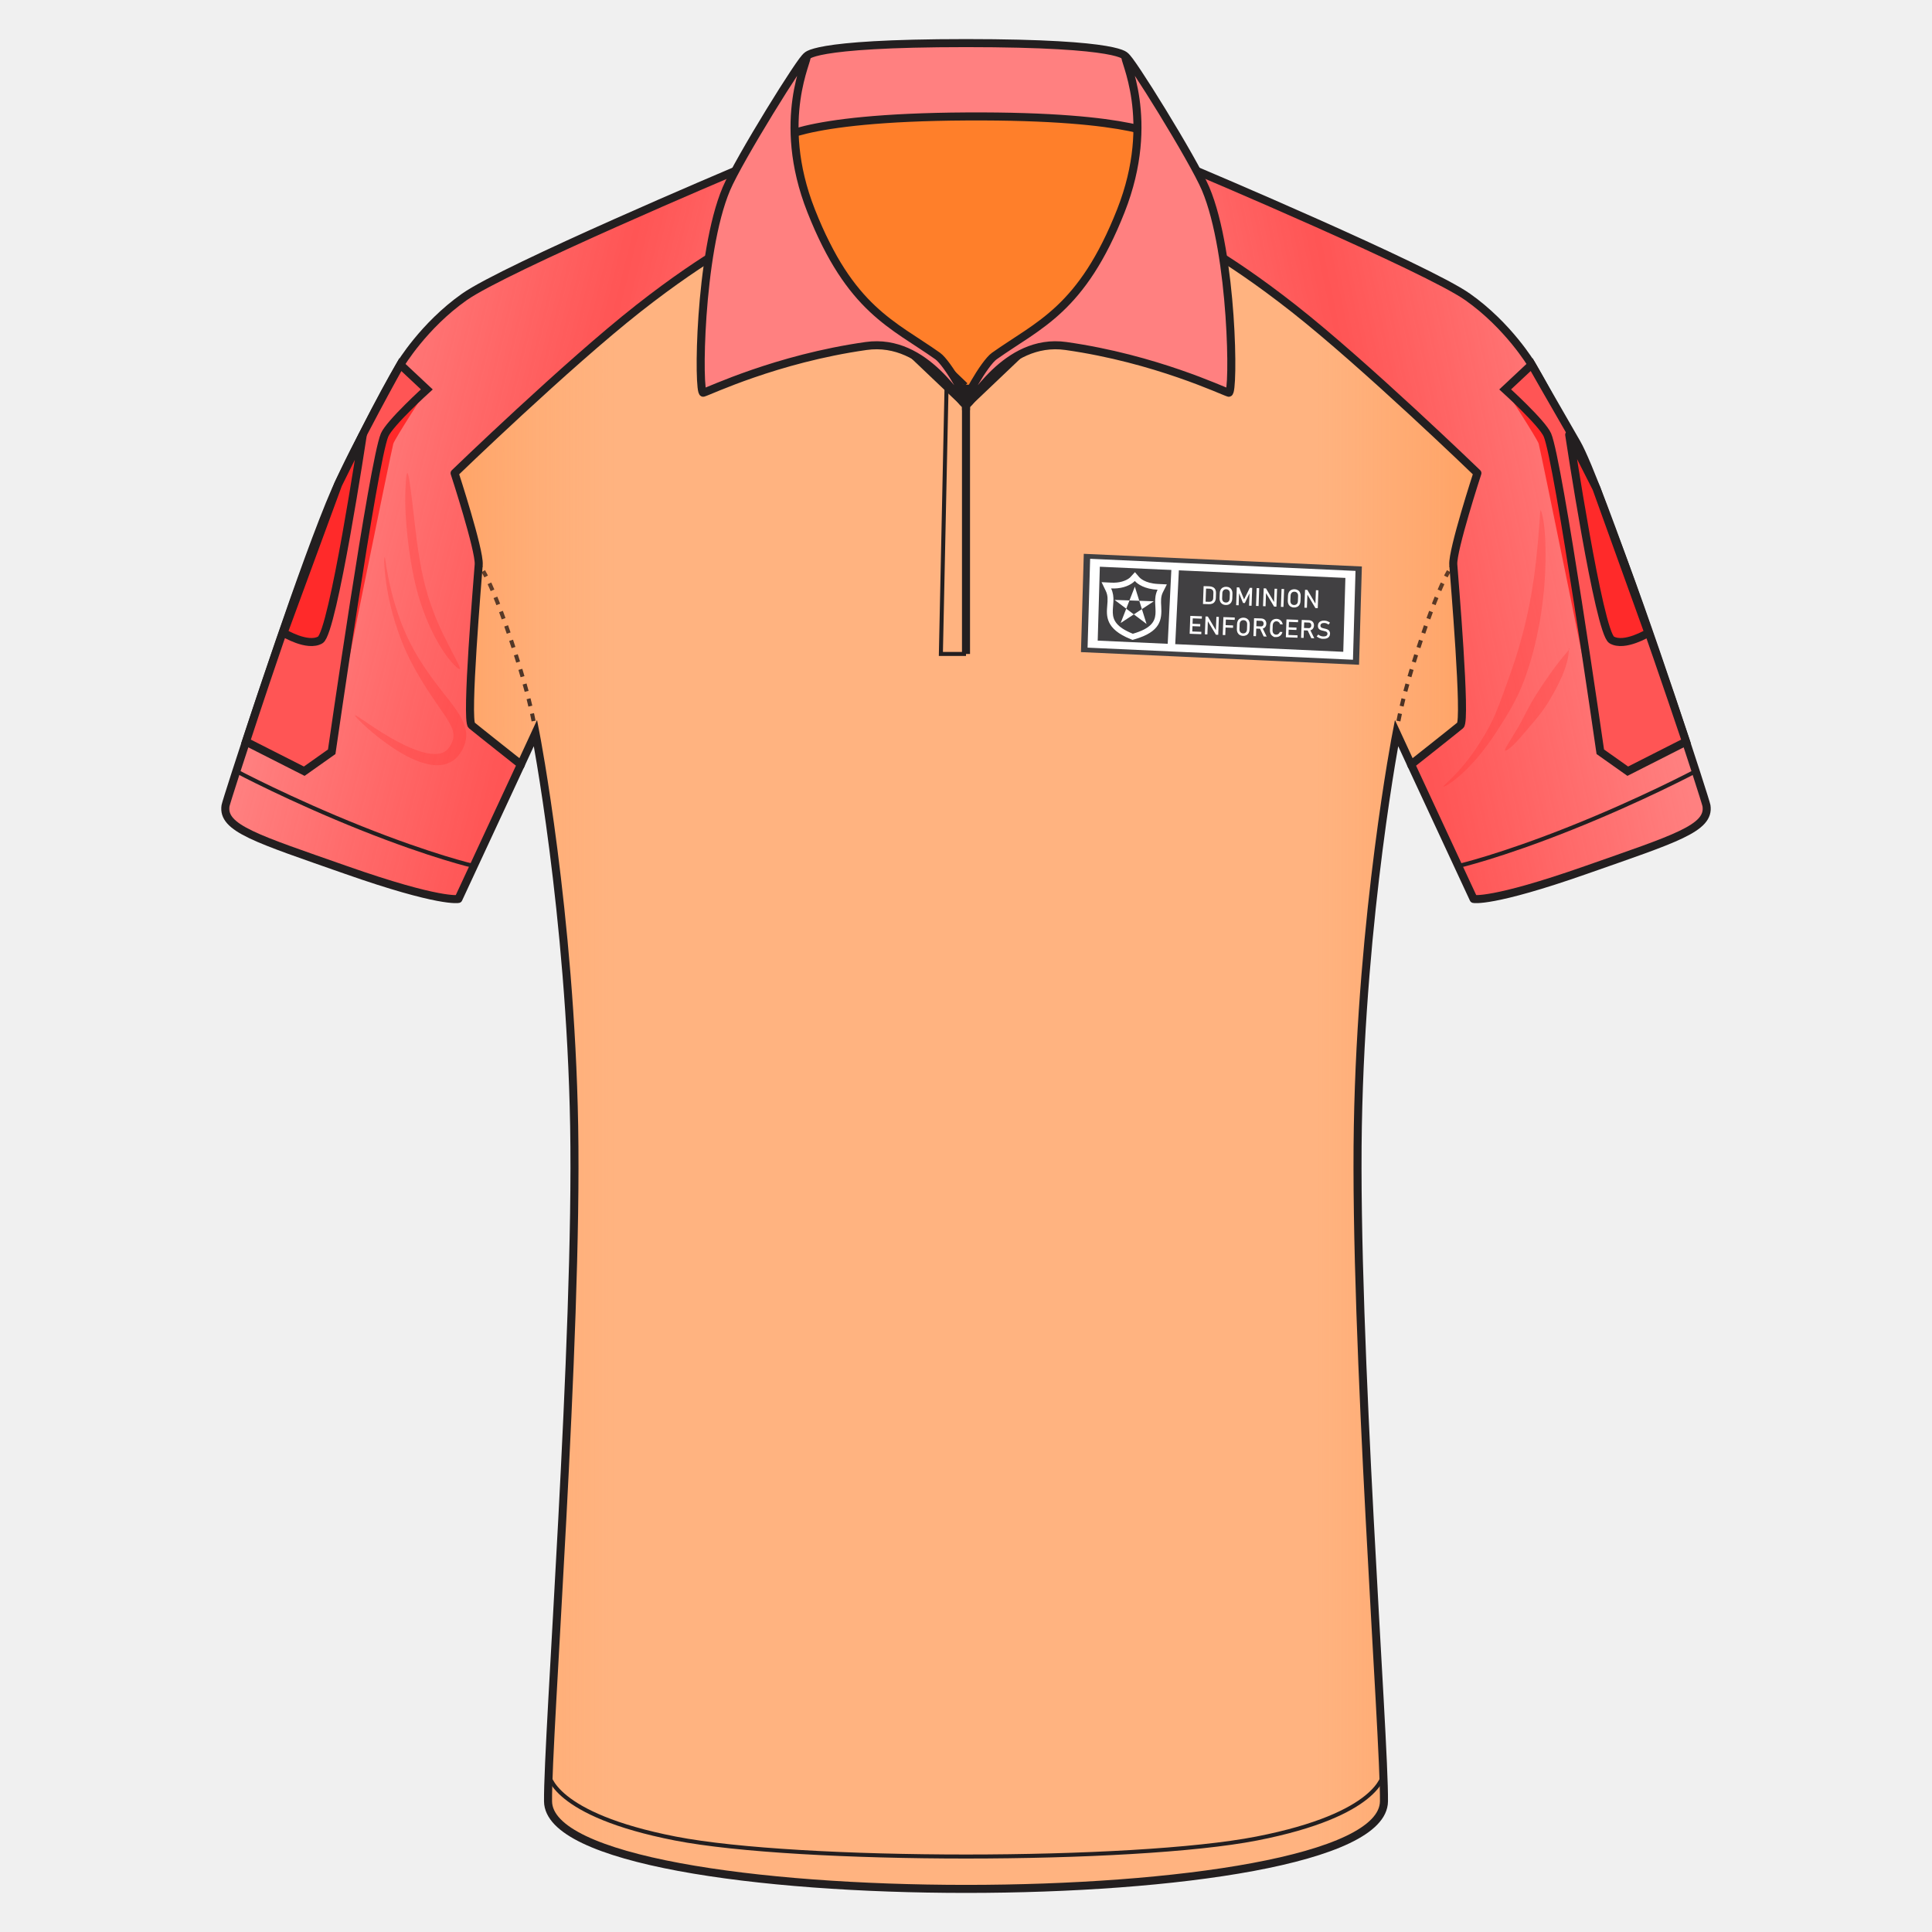
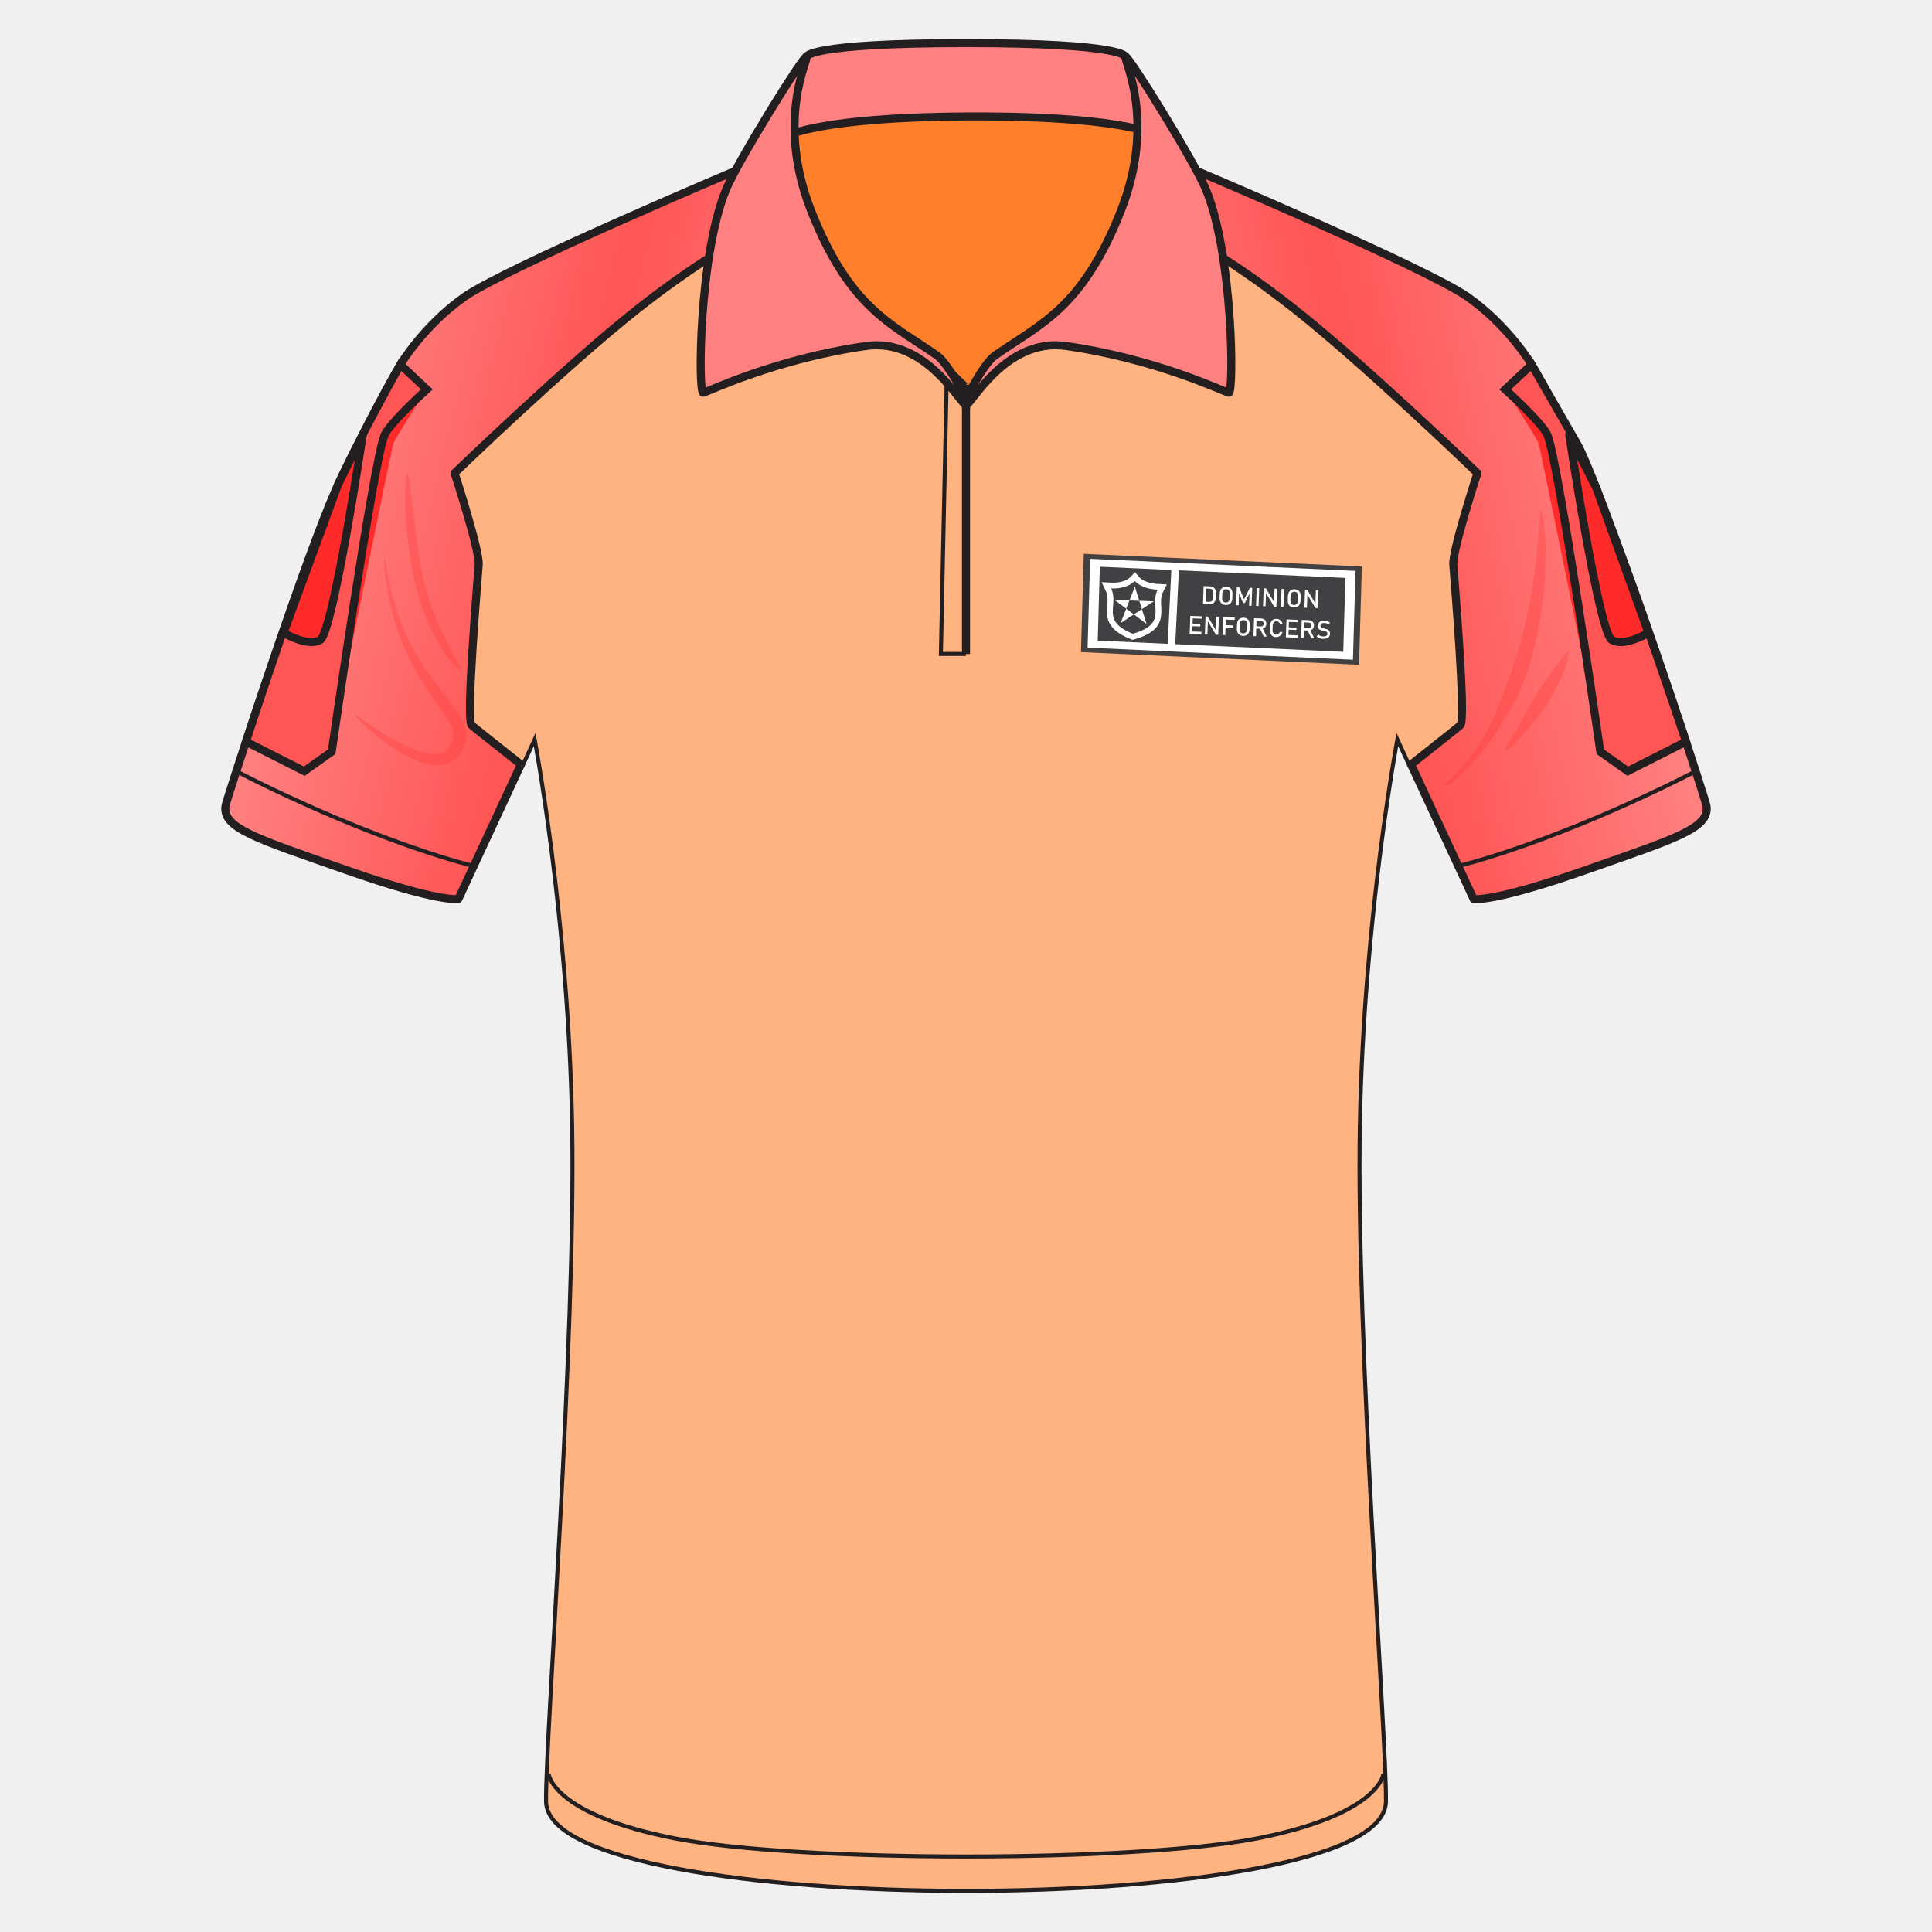
<svg xmlns="http://www.w3.org/2000/svg" xmlns:xlink="http://www.w3.org/1999/xlink" viewBox="0 0 256 256">
  <defs>
    <linearGradient id="innoGrad2">
      <stop offset="0" stop-color="#ff2a2a" stop-opacity="0" />
      <stop offset=".5" stop-color="#ff2a2a" stop-opacity=".502" />
      <stop offset="1" stop-color="#ff2a2a" stop-opacity="0" />
    </linearGradient>
    <linearGradient id="innoGrad1">
      <stop offset="0" stop-color="#ff7f2a" stop-opacity=".502" />
      <stop offset=".2" stop-color="#f95" stop-opacity="0" />
      <stop offset=".8" stop-color="#ff8b3f" stop-opacity="0" />
      <stop offset="1" stop-color="#ff7f2a" stop-opacity=".502" />
    </linearGradient>
    <linearGradient id="linearGradient905" x1="55.069" x2="200.933" y1="137.622" y2="137.622" gradientUnits="userSpaceOnUse" xlink:href="#innoGrad1" />
    <linearGradient id="linearGradient941" x1="40.333" x2="101.486" y1="93.566" y2="108.715" gradientUnits="userSpaceOnUse" xlink:href="#innoGrad2" />
    <linearGradient id="linearGradient970" x1="154.131" x2="215.091" y1="105.455" y2="92.799" gradientUnits="userSpaceOnUse" xlink:href="#innoGrad2" />
  </defs>
-   <g stroke="#231f20" stroke-linejoin="round" stroke-miterlimit="10">
-     <path fill="#ff7f2a" stroke-width="1.065" d="M154.227 18.359l-26.309 50.456-25.367-49.964 6.545-7.681h38.34z" />
-     <path fill="#ff8080" stroke-width="1.065" d="M106.855 7.507s.082-1.795 21.145-1.795 21.145 1.795 21.145 1.795l5.082 10.852s-3.377-3.055-26.145-2.929c-22.768.126-25.531 3.42-25.531 3.42z" />
-   </g>
  <g>
-     <path fill="#ffb380" d="M128 53.638l-28.363-26.98-10.156 3.117-29.643 17.473-8.875 56.447 18.06-2.396 1.932-4.178S75.58 121 76.079 149.225c.499 28.227-3.551 81.07-3.46 89.463.166 15.466 110.596 15.469 110.763 0 .09-8.393-3.961-61.236-3.461-89.463.499-28.226 5.126-52.104 5.126-52.104l1.93 4.178 18.062 2.396-8.877-56.447-29.643-17.474-10.156-3.117z" />
+     <path fill="#ff7f2a" stroke="#231f20" stroke-linejoin="round" stroke-miterlimit="10" stroke-width="1.065" d="M147.437 11.17l6.79 7.189-26.309 50.456-25.367-49.964 6.545-7.681z" />
+     <path fill="#ff8080" stroke="#231f20" stroke-linejoin="round" stroke-miterlimit="10" stroke-width="1.065" d="M106.855 7.507s.082-1.795 21.145-1.795 21.145 1.795 21.145 1.795l5.082 10.852s-3.377-3.055-26.145-2.929c-22.768.126-25.531 3.42-25.531 3.42z" />
+     <path fill="url(#linearGradient905)" stroke="#231f20" stroke-miterlimit="10" d="M128 58l-26.631-25.333-9.536 2.927L64 52l-8.333 53 16.958-2.25 1.813-3.922s4.344 22.419 4.812 48.922c.468 26.503-3.335 76.119-3.25 84 .157 14.521 103.843 14.524 104 0 .085-7.881-3.719-57.497-3.25-84 .469-26.503 4.813-48.922 4.813-48.922l1.813 3.922 16.959 2.25L192 52l-27.833-16.407-9.536-2.927z" transform="matrix(1.06504 0 0 1.06504 -8.325 -8.134)" />
+     <g>
+       <g fill="none" stroke="#231f20" stroke-miterlimit="10" stroke-width=".5">
+         <path stroke-width=".533" d="M70.955 97.121s-.016-.17-.07-.522" />
+         <path stroke-dasharray="1.01,1.01" stroke-width=".533" d="M70.701 95.541c-.355-1.847-1.181-5.378-3.052-10.928-1.8-5.34-2.97-7.811-3.61-8.93" />
+         <path stroke-width=".533" d="M63.756 75.222c-.22-.331-.324-.416-.324-.416" />
+       </g>
+     </g>
    <g>
      <g fill="none" stroke="#231f20" stroke-miterlimit="10" stroke-width=".5">
        <path stroke-width=".533" d="M185.047 97.121s.016-.17.069-.522" />
        <path stroke-dasharray="1.01,1.01" stroke-width=".533" d="M185.3 95.541c.355-1.847 1.18-5.378 3.051-10.928 1.8-5.34 2.97-7.811 3.612-8.93" />
        <path stroke-width=".533" d="M192.244 75.222c.22-.331.324-.416.324-.416" />
      </g>
    </g>
-     <g>
-       <g fill="none" stroke="#231f20" stroke-miterlimit="10" stroke-width=".5">
-         <path stroke-width=".533" d="M70.955 97.121s-.016-.17-.07-.522" />
-         <path stroke-dasharray="1.01,1.01" stroke-width=".533" d="M70.701 95.541c-.355-1.847-1.181-5.378-3.052-10.928-1.8-5.34-2.97-7.811-3.61-8.93" />
-         <path stroke-width=".533" d="M63.756 75.222c-.22-.331-.324-.416-.324-.416" />
-       </g>
-     </g>
-     <path fill="url(#linearGradient905)" stroke="#231f20" stroke-miterlimit="10" d="M128 58l-26.631-25.333-9.536 2.927L64 52l-8.333 53 16.958-2.25 1.813-3.922s4.344 22.419 4.812 48.922c.468 26.503-3.335 76.119-3.25 84 .157 14.521 103.843 14.524 104 0 .085-7.881-3.719-57.497-3.25-84 .469-26.503 4.813-48.922 4.813-48.922l1.813 3.922 16.959 2.25L192 52l-27.833-16.407-9.536-2.927z" transform="matrix(1.06504 0 0 1.06504 -8.325 -8.134)" />
-     <path fill="#ff8080" d="M60.743 119.116l8.28-17.817S63.3 96.772 62.5 96.106c-.799-.665.799-19.392.932-21.3.133-1.909-3.195-12.115-3.195-12.115S75.155 48.276 84.6 40.857c9.445-7.42 15.038-9.91 15.038-9.91l-2.212-8.304s-30.487 12.888-35.9 16.706c-5.414 3.817-8.478 8.964-8.478 8.964s-5.616 9.402-10.384 21.368c-4.768 11.965-12.68 36.435-12.78 37.077-.467 2.996 4.085 4.346 15.975 8.52 12.514 4.392 14.884 3.838 14.884 3.838z" />
+     <path fill="#ffb380" d="M128 53.638l-28.363-26.98-10.156 3.117-29.643 17.473-8.875 56.447 18.06-2.396 1.932-4.178S75.58 121 76.079 149.225c.499 28.227-3.551 81.07-3.46 89.463.166 15.466 110.596 15.469 110.763 0 .09-8.393-3.961-61.236-3.461-89.463.499-28.226 5.126-52.104 5.126-52.104l1.93 4.178 18.062 2.396-8.877-56.447-29.643-17.474-10.156-3.117z" />
+   </g>
+   <g id="patternLayer">
+     <path fill="#ff8080" d="M97.426 22.643s-30.487 12.888-35.9 16.705c-5.414 3.817-8.477 8.964-8.477 8.964s-5.617 9.404-10.385 21.37c-4.768 11.965-12.681 36.434-12.781 37.076-.467 2.996 4.086 4.345 15.976 8.52 12.515 4.392 14.883 3.837 14.883 3.837l8.281-17.816S63.3 96.773 62.5 96.107c-.799-.665.799-19.392.932-21.3.133-1.909-3.196-12.116-3.196-12.116S75.155 48.276 84.6 40.857c9.444-7.419 15.039-9.91 15.039-9.91zm61.148 0l-2.21 8.304s5.593 2.491 15.036 9.91c9.444 7.42 24.364 21.834 24.364 21.834s-3.329 10.207-3.196 12.116c.133 1.908 1.73 20.635.932 21.3-.799.666-6.523 5.192-6.523 5.192l8.28 17.816s2.37.555 14.884-3.838c11.889-4.174 16.443-5.523 15.976-8.52-.1-.641-8.013-25.11-12.781-37.075-4.768-11.966-10.385-21.37-10.385-21.37s-3.062-5.147-8.476-8.964c-5.415-3.817-35.9-16.705-35.9-16.705z" />
+   </g>
+   <g>
    <path fill="#ff2a2a" fill-opacity=".251" d="M50.963 73.842c-.084.003-.095 1.78.37 4.415.215 1.222.533 2.63.996 4.132.534 1.736 1.248 3.612 2.23 5.475a46.899 46.899 0 0 0 2.623 4.362c.756 1.125 1.426 2.054 1.934 2.833l.105.162c.578.91.802 1.5.858 1.991.032.279.01.54-.062.802-.08.298-.229.616-.454.963-.274.42-.61.654-.985.785-.428.15-.952.181-1.554.105-1.249-.157-2.744-.76-4.25-1.551-1.382-.727-2.712-1.577-3.93-2.398-.91-.613-1.743-1.208-1.802-1.143-.066.075.652.816 1.477 1.557a31.507 31.507 0 0 0 3.73 2.878c1.45.943 3.053 1.77 4.54 2.066.723.144 1.503.181 2.247-.03a3.372 3.372 0 0 0 1.875-1.353c.309-.44.561-.91.712-1.418.137-.46.188-.94.132-1.448-.095-.872-.486-1.72-1.134-2.71a16.814 16.814 0 0 0-.12-.178c-.56-.834-1.306-1.747-2.115-2.784-.874-1.122-1.858-2.433-2.855-4.046a28.934 28.934 0 0 1-2.504-5.156 36.003 36.003 0 0 1-1.214-3.997c-.622-2.565-.766-4.317-.85-4.314zM53.988 62.691c-.152.002-.242 1.38-.27 2.241-.034.983-.026 2.013.03 3.11.045.904.139 2.177.326 3.739.167 1.403.526 4.01 1.183 6.49l.005.019c.88 3.312 2.196 6.011 3.364 7.817 1.152 1.782 2.18 2.651 2.31 2.544.129-.106-.496-1.24-1.436-3.052-.956-1.844-2.217-4.44-3.074-7.62l-.005-.018c-.64-2.381-1.01-4.953-1.192-6.326-.182-1.372-.354-2.951-.436-3.678a142.556 142.556 0 0 0-.373-3.06c-.113-.845-.298-2.208-.432-2.206z" />
    <path fill="url(#linearGradient941)" stroke="#231f20" stroke-linejoin="round" stroke-miterlimit="10" d="M64.85 119.479l7.775-16.729S67.25 98.5 66.5 97.875s.75-18.208.875-20c.125-1.792-3-11.375-3-11.375S78.382 52.965 87.25 45.999c8.868-6.966 14.12-9.304 14.12-9.304l-2.077-7.797S70.668 40.999 65.585 44.583C60.502 48.167 57.625 53 57.625 53s-5.273 8.828-9.75 20.063-11.906 34.21-12 34.813c-.438 2.813 3.836 4.081 15 8 11.75 4.124 13.975 3.603 13.975 3.603z" transform="matrix(1.06504 0 0 1.06504 -8.325 -8.134)" />
    <path fill="none" stroke="#231f20" stroke-miterlimit="10" stroke-width=".533" d="M128 50.976l-2.519-2.407-.81 38.085H128" />
    <path fill="#ff8080" stroke="#231f20" stroke-miterlimit="10" stroke-width="1.065" d="M128 53.638c-.62.177-5.192-8.933-13.247-7.79-11.893 1.685-20.86 6.015-21.57 6.193-.71.177-.573-18.417 3.066-27.026 1.624-3.843 10.163-17.595 10.606-17.508.443.088-4.172 8.253.62 20.413 5.175 13.13 10.882 15.078 16.775 19.259 1.305.926 4.372 6.282 3.75 6.46z" />
    <path fill="none" stroke="#231f20" stroke-miterlimit="10" stroke-width=".533" d="M31.313 102.187s7.139 3.788 16.542 7.543c9.403 3.756 14.916 5.02 14.916 5.02" />
    <path fill="#ff2a2a" d="M56.555 51.598s-4.201 6.47-4.438 7.189c-.236.718-7.653 37.298-7.653 37.298s4.81-35.258 6.498-38.453c1.688-3.195 5.593-6.034 5.593-6.034z" />
    <path fill="#f55" stroke="#231f20" stroke-miterlimit="10" stroke-width="1.065" d="M53.048 48.313l3.507 3.285s-4.9 4.443-5.592 6.035c-1.463 3.36-7.01 41.98-7.01 41.98l-3.64 2.575-7.722-3.916s7.848-24.132 11.874-33.33c2.577-5.89 8.583-16.629 8.583-16.629z" />
    <path fill="#ff2a2a" stroke="#231f20" stroke-linejoin="round" stroke-miterlimit="10" stroke-width="1.065" d="M42.443 84.79c1.686-.995 5.63-27.184 5.63-27.184l-3.27 6.577-7.226 19.663s3.18 1.94 4.866.944z" />
    <path fill="none" stroke="#231f20" stroke-miterlimit="10" stroke-width="1.065" d="M128 86.654V50.976" />
-     <path fill="#ff8080" d="M195.257 119.116l-8.28-17.817s5.724-4.527 6.523-5.193c.799-.665-.799-19.392-.932-21.3-.133-1.909 3.195-12.115 3.195-12.115s-14.92-14.415-24.363-21.834c-9.443-7.42-15.037-9.91-15.037-9.91l2.212-8.304s30.486 12.888 35.9 16.706c5.415 3.817 8.477 8.964 8.477 8.964s5.616 9.402 10.384 21.368c4.768 11.965 12.68 36.435 12.78 37.077.467 2.996-4.086 4.346-15.975 8.52-12.514 4.392-14.884 3.838-14.884 3.838z" />
    <path fill="#ff2a2a" fill-opacity=".251" d="M204.15 67.611c-.13.013-.09 1.894-.612 6.675-.593 5.417-1.704 10.213-3.398 14.955-.02.054-.04.108-.058.161-.952 2.648-1.733 4.993-2.739 6.87-3.047 5.684-6.19 7.788-6.087 7.955.1.165 3.512-1.752 7.1-7.36 1.18-1.844 2.592-4.001 3.619-6.774l.062-.168c1.713-4.703 2.665-10.25 2.748-15.562.083-5.372-.605-6.755-.635-6.752zM207.928 85.92c.147.021-.16.318-.84 1.144-.696.845-1.795 2.263-3.486 4.893l-.135.213c-1.037 1.654-1.624 3.045-2.223 4.06-1.409 2.386-1.928 3.063-1.8 3.205.129.141.939-.383 2.73-2.553.761-.923 1.847-2.033 2.898-3.704l.134-.218c1.646-2.707 2.274-4.497 2.515-5.59.246-1.116.076-1.47.207-1.45z" />
    <path fill="url(#linearGradient970)" stroke="#231f20" stroke-linejoin="round" stroke-miterlimit="10" d="M191.15 119.479l-7.775-16.729s5.375-4.25 6.125-4.875-.75-18.208-.875-20c-.125-1.792 3-11.375 3-11.375s-14.008-13.535-22.875-20.501c-8.867-6.966-14.119-9.304-14.119-9.304l2.077-7.797s28.624 12.101 33.708 15.685C195.5 48.167 198.375 53 198.375 53s5.273 8.828 9.75 20.063 11.906 34.21 12 34.813c.438 2.813-3.837 4.081-15 8-11.75 4.124-13.975 3.603-13.975 3.603z" transform="matrix(1.06504 0 0 1.06504 -8.325 -8.134)" />
    <path fill="#ff8080" stroke="#231f20" stroke-miterlimit="10" stroke-width="1.065" d="M128 53.638c.62.177 5.192-8.933 13.247-7.79 11.893 1.685 20.86 6.015 21.57 6.193.71.177.573-18.417-3.066-27.026-1.624-3.843-10.163-17.595-10.606-17.508-.443.088 4.172 8.253-.62 20.413-5.175 13.13-10.882 15.078-16.775 19.259-1.305.926-4.372 6.282-3.75 6.46z" />
    <path fill="none" stroke="#231f20" stroke-miterlimit="10" stroke-width=".533" d="M224.686 102.187s-7.138 3.788-16.542 7.543c-9.402 3.756-14.915 5.02-14.915 5.02" />
    <path fill="#ff2a2a" d="M199.445 51.598s4.201 6.47 4.437 7.189c.237.718 7.653 37.298 7.653 37.298s-4.81-35.258-6.497-38.453c-1.689-3.195-5.593-6.034-5.593-6.034z" />
    <path fill="#f55" stroke="#231f20" stroke-miterlimit="10" stroke-width="1.065" d="M202.952 48.313l-3.507 3.285s4.901 4.443 5.593 6.035c1.463 3.36 7.01 41.98 7.01 41.98l3.639 2.575 7.722-3.916s-11.513-34.42-14.489-39.563c-2.975-5.143-5.968-10.396-5.968-10.396z" />
    <path fill="#ff2a2a" stroke="#231f20" stroke-linejoin="round" stroke-miterlimit="10" stroke-width="1.065" d="M213.557 84.79c-1.688-.995-5.63-27.184-5.63-27.184l3.608 7.102 6.888 19.138c-.001 0-3.18 1.94-4.866.944z" />
    <path fill="none" stroke="#231f20" stroke-miterlimit="10" stroke-width=".533" d="M183.301 235.086s-.485 5.348-16.782 8.528c-16.297 3.18-60.742 3.18-77.038 0s-16.78-8.528-16.78-8.528" />
  </g>
  <g>
    <g stroke-miterlimit="10" stroke-width="1.294">
      <path fill="#414042" stroke="#414042" d="M146.75 63.486h35v15.715h-35z" transform="matrix(-1.01527 -.04624 .022 -.7657 327.032 142.957)" />
      <path fill="none" stroke="#fff" d="M147.597 64.301h33.341v14.081h-33.341z" transform="matrix(-1.01527 -.04624 .022 -.7657 327.068 142.953)" />
    </g>
    <g fill="#fff" stroke-width="1.294">
      <path d="M175.152 84.641l-.156-.038a1.302 1.302 0 0 1-.531-.28l.22-.247a.94.94 0 0 0 .294.186c.11.043.228.069.357.073.174.006.306-.022.406-.082a.308.308 0 0 0 .153-.265l.003-.001a.275.275 0 0 0-.06-.198.392.392 0 0 0-.165-.114 2.034 2.034 0 0 0-.266-.074c-.005 0-.003-.002-.007-.001a.023.023 0 0 1-.013-.003l-.022-.005a2.552 2.552 0 0 1-.389-.107.559.559 0 0 1-.25-.197c-.07-.093-.101-.222-.096-.39v-.002a.678.678 0 0 1 .113-.37.625.625 0 0 1 .302-.228c.13-.05.286-.072.465-.066.086.003.168.016.25.038.082.022.163.052.243.09.078.04.154.089.231.147l-.2.257a1.072 1.072 0 0 0-.265-.157.777.777 0 0 0-.272-.06c-.163-.006-.293.021-.387.082a.316.316 0 0 0-.147.27v.001a.268.268 0 0 0 .065.195.433.433 0 0 0 .172.11c.068.024.165.05.29.078.005 0 .007.003.012.003s.008.002.013.003c.006.002.011.004.019.005.008.002.012 0 .019.002.142.031.265.075.361.118a.557.557 0 0 1 .235.203.614.614 0 0 1 .086.372v.003a.663.663 0 0 1-.119.368.633.633 0 0 1-.306.222c-.134.049-.29.072-.478.065l-.18-.006zM172.487 82.144l.335.011-.084 2.371-.338-.012.087-2.37zm.107 1.059c.328.01.494.018.819.03a.33.33 0 0 0 .171-.04.287.287 0 0 0 .12-.125.43.43 0 0 0 .046-.191.412.412 0 0 0-.035-.195.304.304 0 0 0-.277-.186c-.327-.01-.492-.018-.819-.029l.013-.316.807.03c.14.004.26.036.362.096.104.06.181.144.235.25.052.106.08.227.074.362a.74.74 0 0 1-.102.358.582.582 0 0 1-.254.229.745.745 0 0 1-.364.073l-.807-.03c.006-.126.007-.189.011-.316zm.647.265l.337-.061.573 1.17-.397-.014c-.206-.437-.309-.655-.513-1.095zM170.464 82.074c.136.006.203.007.338.012l-.084 2.369-.337-.013c.035-.947.05-1.42.083-2.368zm.164.005l1.378.052c-.006.126-.005.19-.01.316l-1.377-.051.009-.317zm-.034 1.036l1.2.043c-.007.127-.008.19-.012.316-.479-.018-.72-.026-1.199-.045l.01-.314zm-.038 1.017l1.376.05c-.005.127-.002.19-.008.316l-1.378-.05c.003-.126.005-.19.01-.316zM168.829 84.41s-.064-.038-.186-.116a.746.746 0 0 1-.28-.32.991.991 0 0 1-.089-.47c.01-.26.013-.387.022-.647.006-.176.047-.33.12-.461a.735.735 0 0 1 .303-.3.87.87 0 0 1 .444-.095.838.838 0 0 1 .376.1.777.777 0 0 1 .283.257.917.917 0 0 1 .145.375l-.347-.01a.533.533 0 0 0-.263-.344.48.48 0 0 0-.464.005.464.464 0 0 0-.179.191.653.653 0 0 0-.072.291c-.008.26-.015.39-.024.65a.65.65 0 0 0 .052.296.451.451 0 0 0 .421.282.486.486 0 0 0 .38-.162.485.485 0 0 0 .112-.201l.346.011a.906.906 0 0 1-.17.364.79.79 0 0 1-.3.237.848.848 0 0 1-.382.073l-.248-.006zM166.17 81.915l.338.012-.084 2.371-.334-.012c.035-.948.047-1.423.08-2.371zm.11 1.058c.33.012.496.017.822.03a.313.313 0 0 0 .17-.039.305.305 0 0 0 .118-.126.425.425 0 0 0 .046-.191.42.42 0 0 0-.036-.194.3.3 0 0 0-.278-.187c-.327-.01-.49-.017-.815-.028.006-.127.005-.19.01-.317.323.012.483.018.806.028.14.005.261.039.366.098.103.06.18.143.233.25a.73.73 0 0 1 .074.362.74.74 0 0 1-.1.357.588.588 0 0 1-.255.23.745.745 0 0 1-.365.07l-.807-.028c.008-.126.009-.19.012-.315zm.648.267l.339-.062.573 1.173-.398-.016c-.204-.438-.31-.658-.514-1.095zM164.264 84.136a.766.766 0 0 1-.286-.319.948.948 0 0 1-.089-.463c.008-.268.015-.4.024-.669a.956.956 0 0 1 .12-.456.75.75 0 0 1 .31-.294.863.863 0 0 1 .442-.092.889.889 0 0 1 .44.124c.123.077.22.182.285.316a.942.942 0 0 1 .088.462l-.026.673a.948.948 0 0 1-.118.454.74.74 0 0 1-.305.296.904.904 0 0 1-.448.093.87.87 0 0 1-.437-.125zm.714-.26a.44.44 0 0 0 .179-.18.62.62 0 0 0 .074-.28l.024-.693a.593.593 0 0 0-.052-.283.431.431 0 0 0-.166-.193.52.52 0 0 0-.262-.076.498.498 0 0 0-.26.056.448.448 0 0 0-.185.18.613.613 0 0 0-.071.28c-.01.277-.017.417-.025.694a.596.596 0 0 0 .052.281c.038.083.095.151.17.197a.5.5 0 0 0 .258.073c.101.004.187-.015.264-.056zM162.105 81.769l.335.012-.084 2.37-.337-.013.086-2.37zm.164.005l1.344.05c-.005.126-.004.189-.01.315l-1.344-.048c.004-.127.004-.191.01-.317zm-.037 1.055l1.161.043c-.005.127-.004.19-.01.317-.464-.017-.697-.028-1.162-.044.006-.128.005-.19.01-.316zM159.74 81.683l.303.011 1.108 1.873-.043.04.07-1.874c.133.004.197.008.33.014l-.086 2.368-.307-.012c-.444-.739-.662-1.107-1.106-1.845.019-.016.024-.025.041-.041-.027.739-.04 1.106-.064 1.846l-.333-.013c.035-.948.053-1.42.086-2.367zM157.722 81.608l.335.012-.085 2.37-.337-.013c.033-.947.053-1.421.087-2.37zm.161.007l1.378.048c-.005.127-.009.19-.015.317l-1.376-.05.013-.315zm-.038 1.033l1.198.044c-.005.127-.005.19-.01.316l-1.199-.042c.005-.126.007-.19.01-.318zm-.036 1.02l1.377.051c-.005.126-.004.188-.01.315l-1.378-.05c.005-.126.007-.19.01-.316zM172.923 78.154l.305.01c.444.75.662 1.126 1.107 1.875-.018.016-.022.024-.04.04.029-.75.04-1.124.068-1.874.134.004.199.008.332.014l-.086 2.365c-.123-.004-.186-.005-.308-.01l-1.105-1.848c.017-.016.024-.024.043-.04-.028.739-.04 1.108-.067 1.847-.133-.006-.199-.006-.332-.012.032-.946.049-1.42.083-2.367zM171.012 80.373a.751.751 0 0 1-.286-.319.955.955 0 0 1-.088-.462c.01-.268.018-.402.027-.67a.96.96 0 0 1 .12-.457.73.73 0 0 1 .304-.294.889.889 0 0 1 .448-.093.884.884 0 0 1 .438.123c.124.077.221.184.284.319a.954.954 0 0 1 .088.462l-.026.671a.968.968 0 0 1-.12.455.732.732 0 0 1-.307.297.884.884 0 0 1-.447.092.863.863 0 0 1-.435-.124zm.714-.261a.438.438 0 0 0 .182-.18.596.596 0 0 0 .071-.28l.026-.695a.593.593 0 0 0-.051-.283.452.452 0 0 0-.17-.195.511.511 0 0 0-.258-.074.506.506 0 0 0-.265.055.429.429 0 0 0-.18.181.629.629 0 0 0-.075.28l-.026.694c-.003.107.017.2.053.283a.44.44 0 0 0 .168.195.51.51 0 0 0 .256.076.493.493 0 0 0 .27-.057zM170.063 80.421c-.135-.005-.2-.009-.335-.013.033-.948.049-1.42.085-2.367.135.005.202.007.338.01-.036.949-.054 1.423-.088 2.37zM167.446 77.953l.306.014 1.105 1.873a1.746 1.746 0 0 1-.042.04l.072-1.873c.134.006.199.007.332.012-.036.947-.055 1.421-.088 2.368l-.307-.012-1.105-1.846c.018-.017.022-.025.04-.043l-.067 1.848-.334-.014c.033-.948.053-1.42.088-2.367zM166.768 80.301l-.338-.012.086-2.368.334.012c-.034.948-.049 1.422-.082 2.368zM165.608 77.887l.316.011c-.036.948-.052 1.42-.086 2.369l-.329-.013c.026-.71.04-1.062.064-1.771l.011.103c-.255.528-.38.792-.637 1.32l-.237-.008c-.217-.532-.323-.797-.542-1.33.01-.054.013-.082.02-.137l-.063 1.773-.328-.012.085-2.366c.127.005.191.005.317.01.26.635.388.953.648 1.59l.761-1.54zM161.969 80.043a.757.757 0 0 1-.282-.319.964.964 0 0 1-.09-.46c.008-.269.017-.404.026-.671a.94.94 0 0 1 .119-.455.743.743 0 0 1 .308-.297.88.88 0 0 1 .447-.091.873.873 0 0 1 .44.124.754.754 0 0 1 .282.317.958.958 0 0 1 .088.463l-.023.671a.961.961 0 0 1-.12.455.735.735 0 0 1-.307.296.883.883 0 0 1-.447.09.89.89 0 0 1-.441-.123zm.717-.258a.45.45 0 0 0 .18-.183.593.593 0 0 0 .073-.279l.025-.693a.61.61 0 0 0-.051-.284.447.447 0 0 0-.17-.194.503.503 0 0 0-.258-.075.514.514 0 0 0-.264.055.443.443 0 0 0-.181.18.616.616 0 0 0-.075.28l-.026.695c-.004.107.014.2.052.283a.448.448 0 0 0 .172.195c.072.046.16.07.259.074a.496.496 0 0 0 .264-.054zM159.485 77.665l.334.012-.085 2.368-.334-.013c.033-.947.05-1.42.085-2.367zm.155 2.059l.545.02c.177.007.316-.034.415-.122a.495.495 0 0 0 .158-.377l.025-.697c.005-.165-.038-.295-.131-.39-.095-.093-.23-.145-.408-.152-.217-.007-.326-.01-.544-.019.004-.126.007-.19.013-.317l.535.02c.192.007.35.048.486.119.134.071.234.17.3.299a.952.952 0 0 1 .093.464l-.024.67a.937.937 0 0 1-.127.457.683.683 0 0 1-.318.278c-.14.061-.306.087-.497.08l-.534-.02c.005-.125.01-.187.013-.313z" />
    </g>
    <path fill="none" stroke="#fff" d="M155.724 75.196l-.529 10.767" />
    <path fill="#fff" fill-rule="evenodd" d="M150.373 77.735l-1.88 4.817 4.389-2.876-5.197-.185 4.238 3.185z" />
    <path fill="#fff" d="M150.367 76.981c.365.426 1.328 1.078 3.02 1.162-1.13 2.253 1.466 4.456-3.279 5.832-4.36-1.75-1.764-3.692-2.881-6.005.3.015.577.007.836-.018 1.252-.123 2.012-.651 2.304-.971m.018-1.167l-.597.652c-.203.223-.81.625-1.803.722a4.978 4.978 0 0 1-.723.016l-1.299-.063.56 1.16c.302.623.251 1.219.194 1.909-.117 1.394-.263 3.128 3.099 4.478l.253.1.26-.075c3.45-1.001 3.643-2.572 3.54-4.372-.039-.655-.075-1.274.218-1.855l.528-1.05-1.187-.059c-1.726-.086-2.395-.81-2.466-.891z" />
  </g>
</svg>
